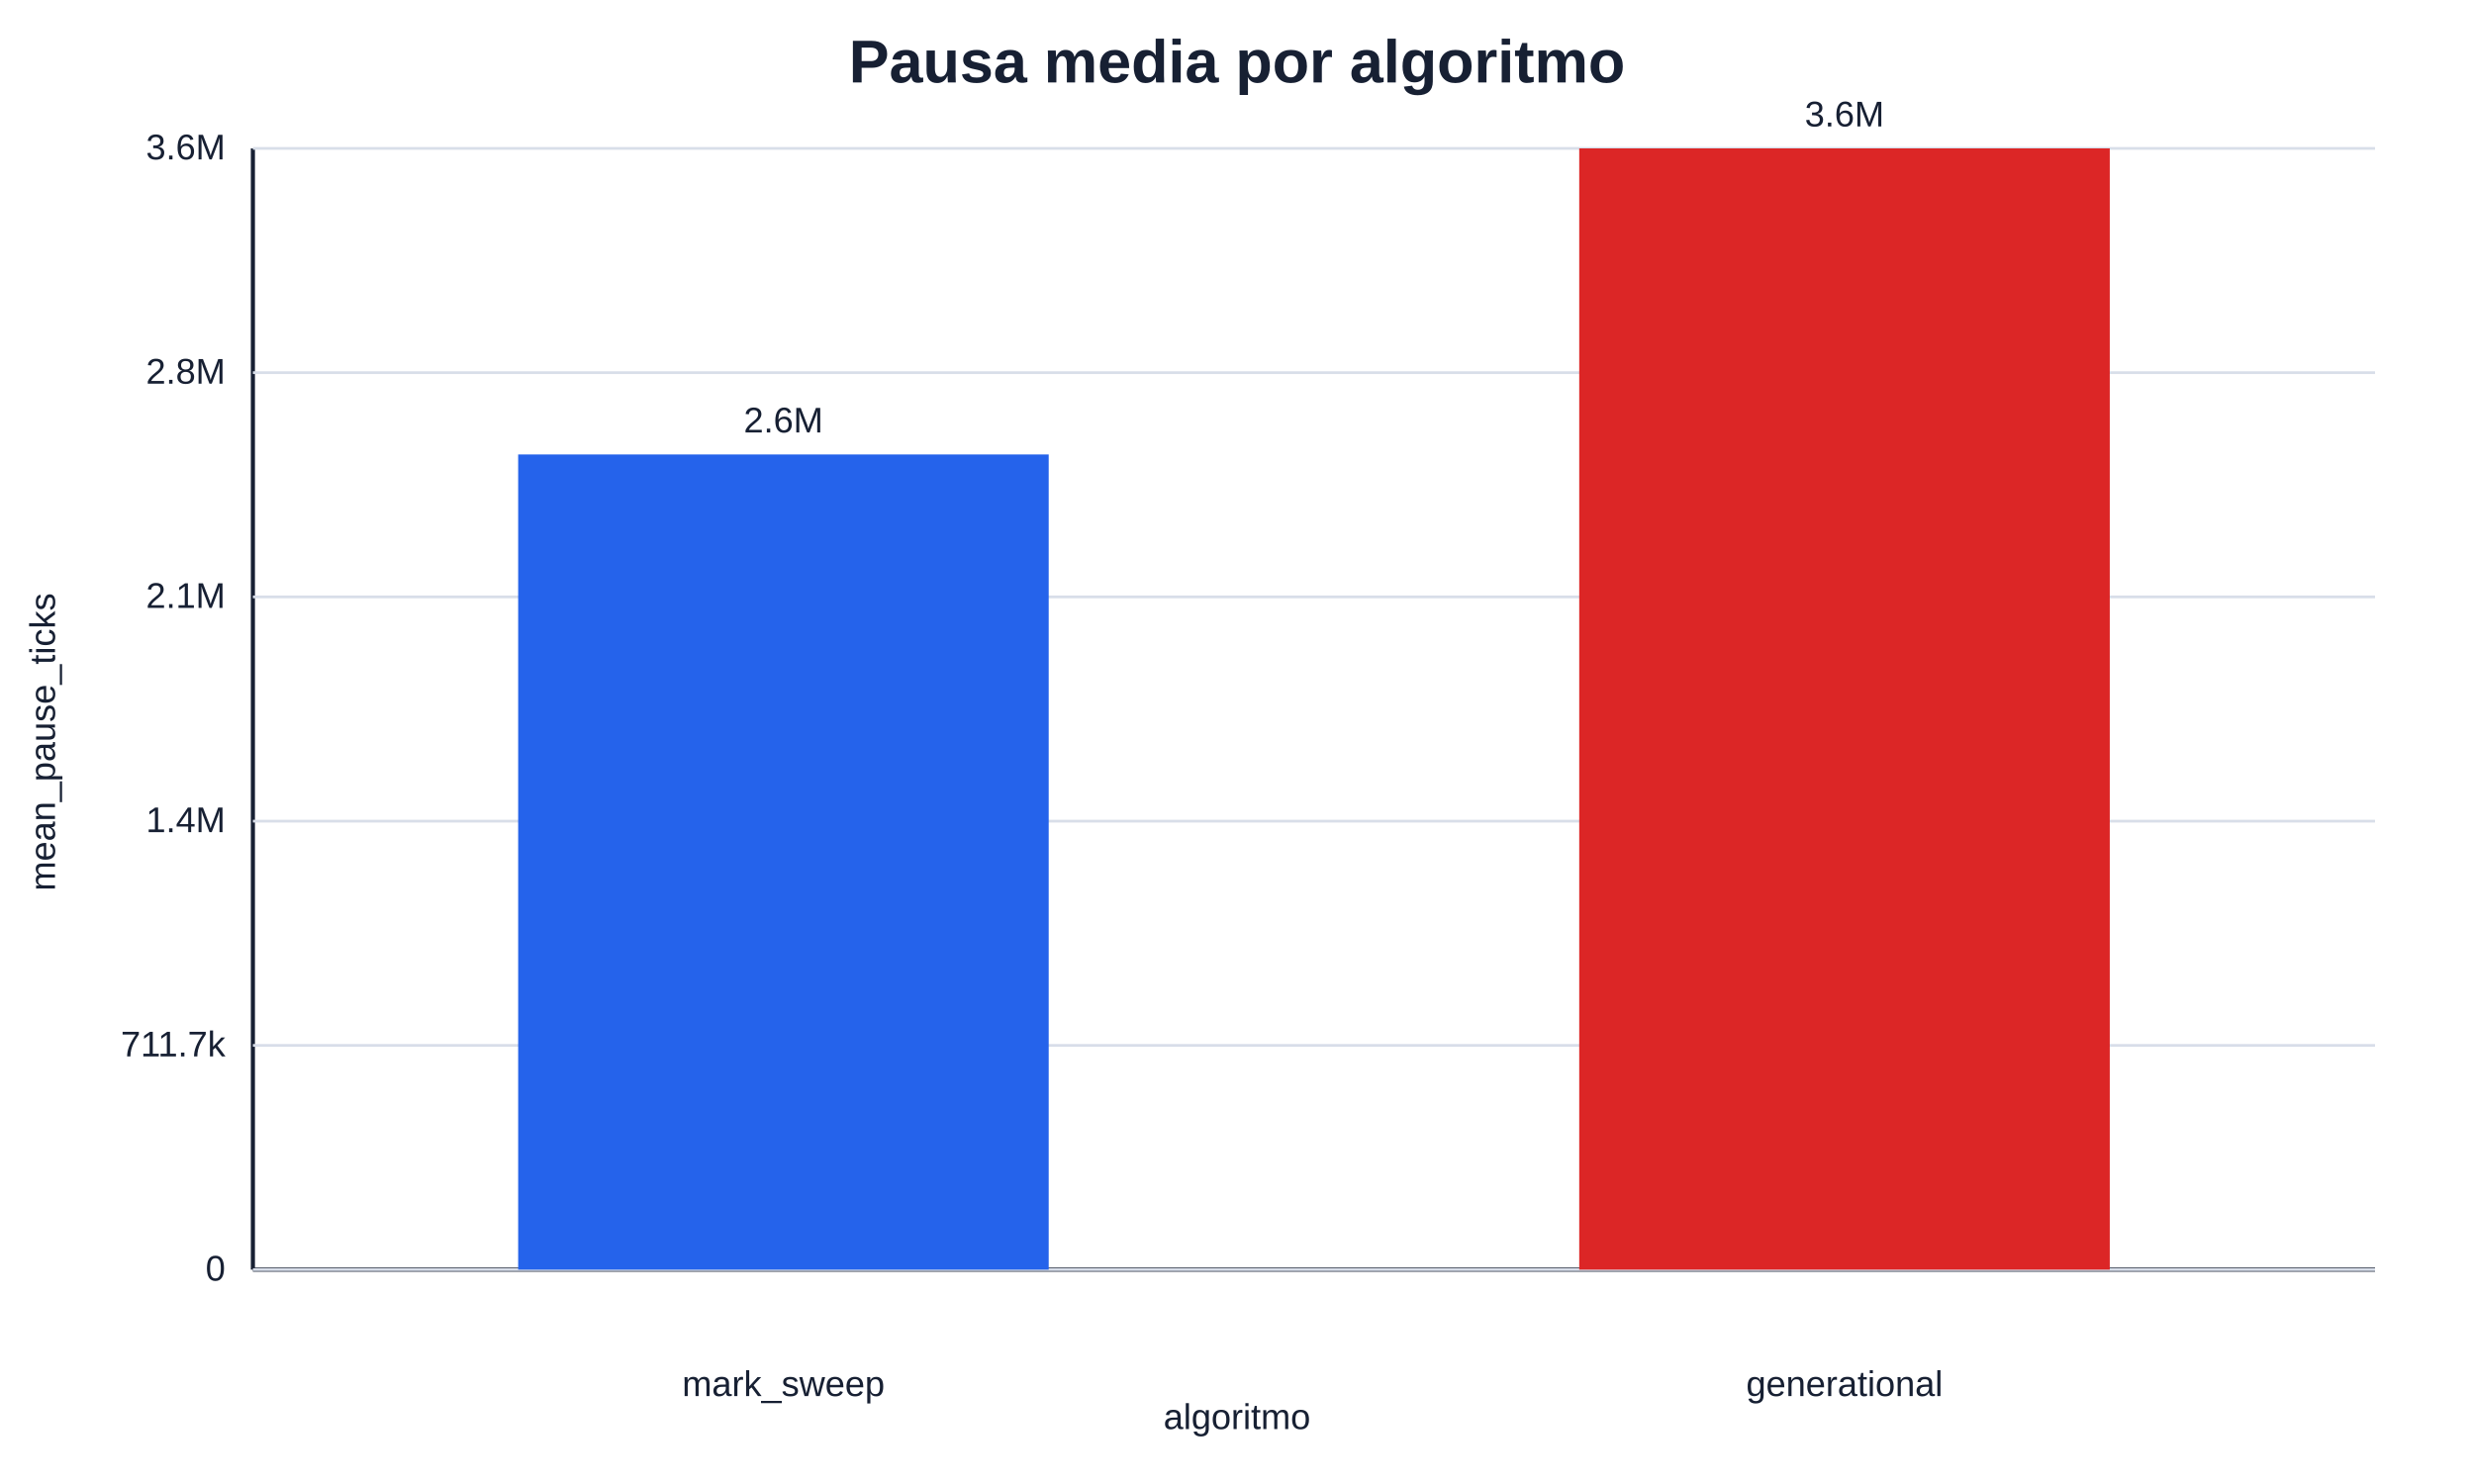
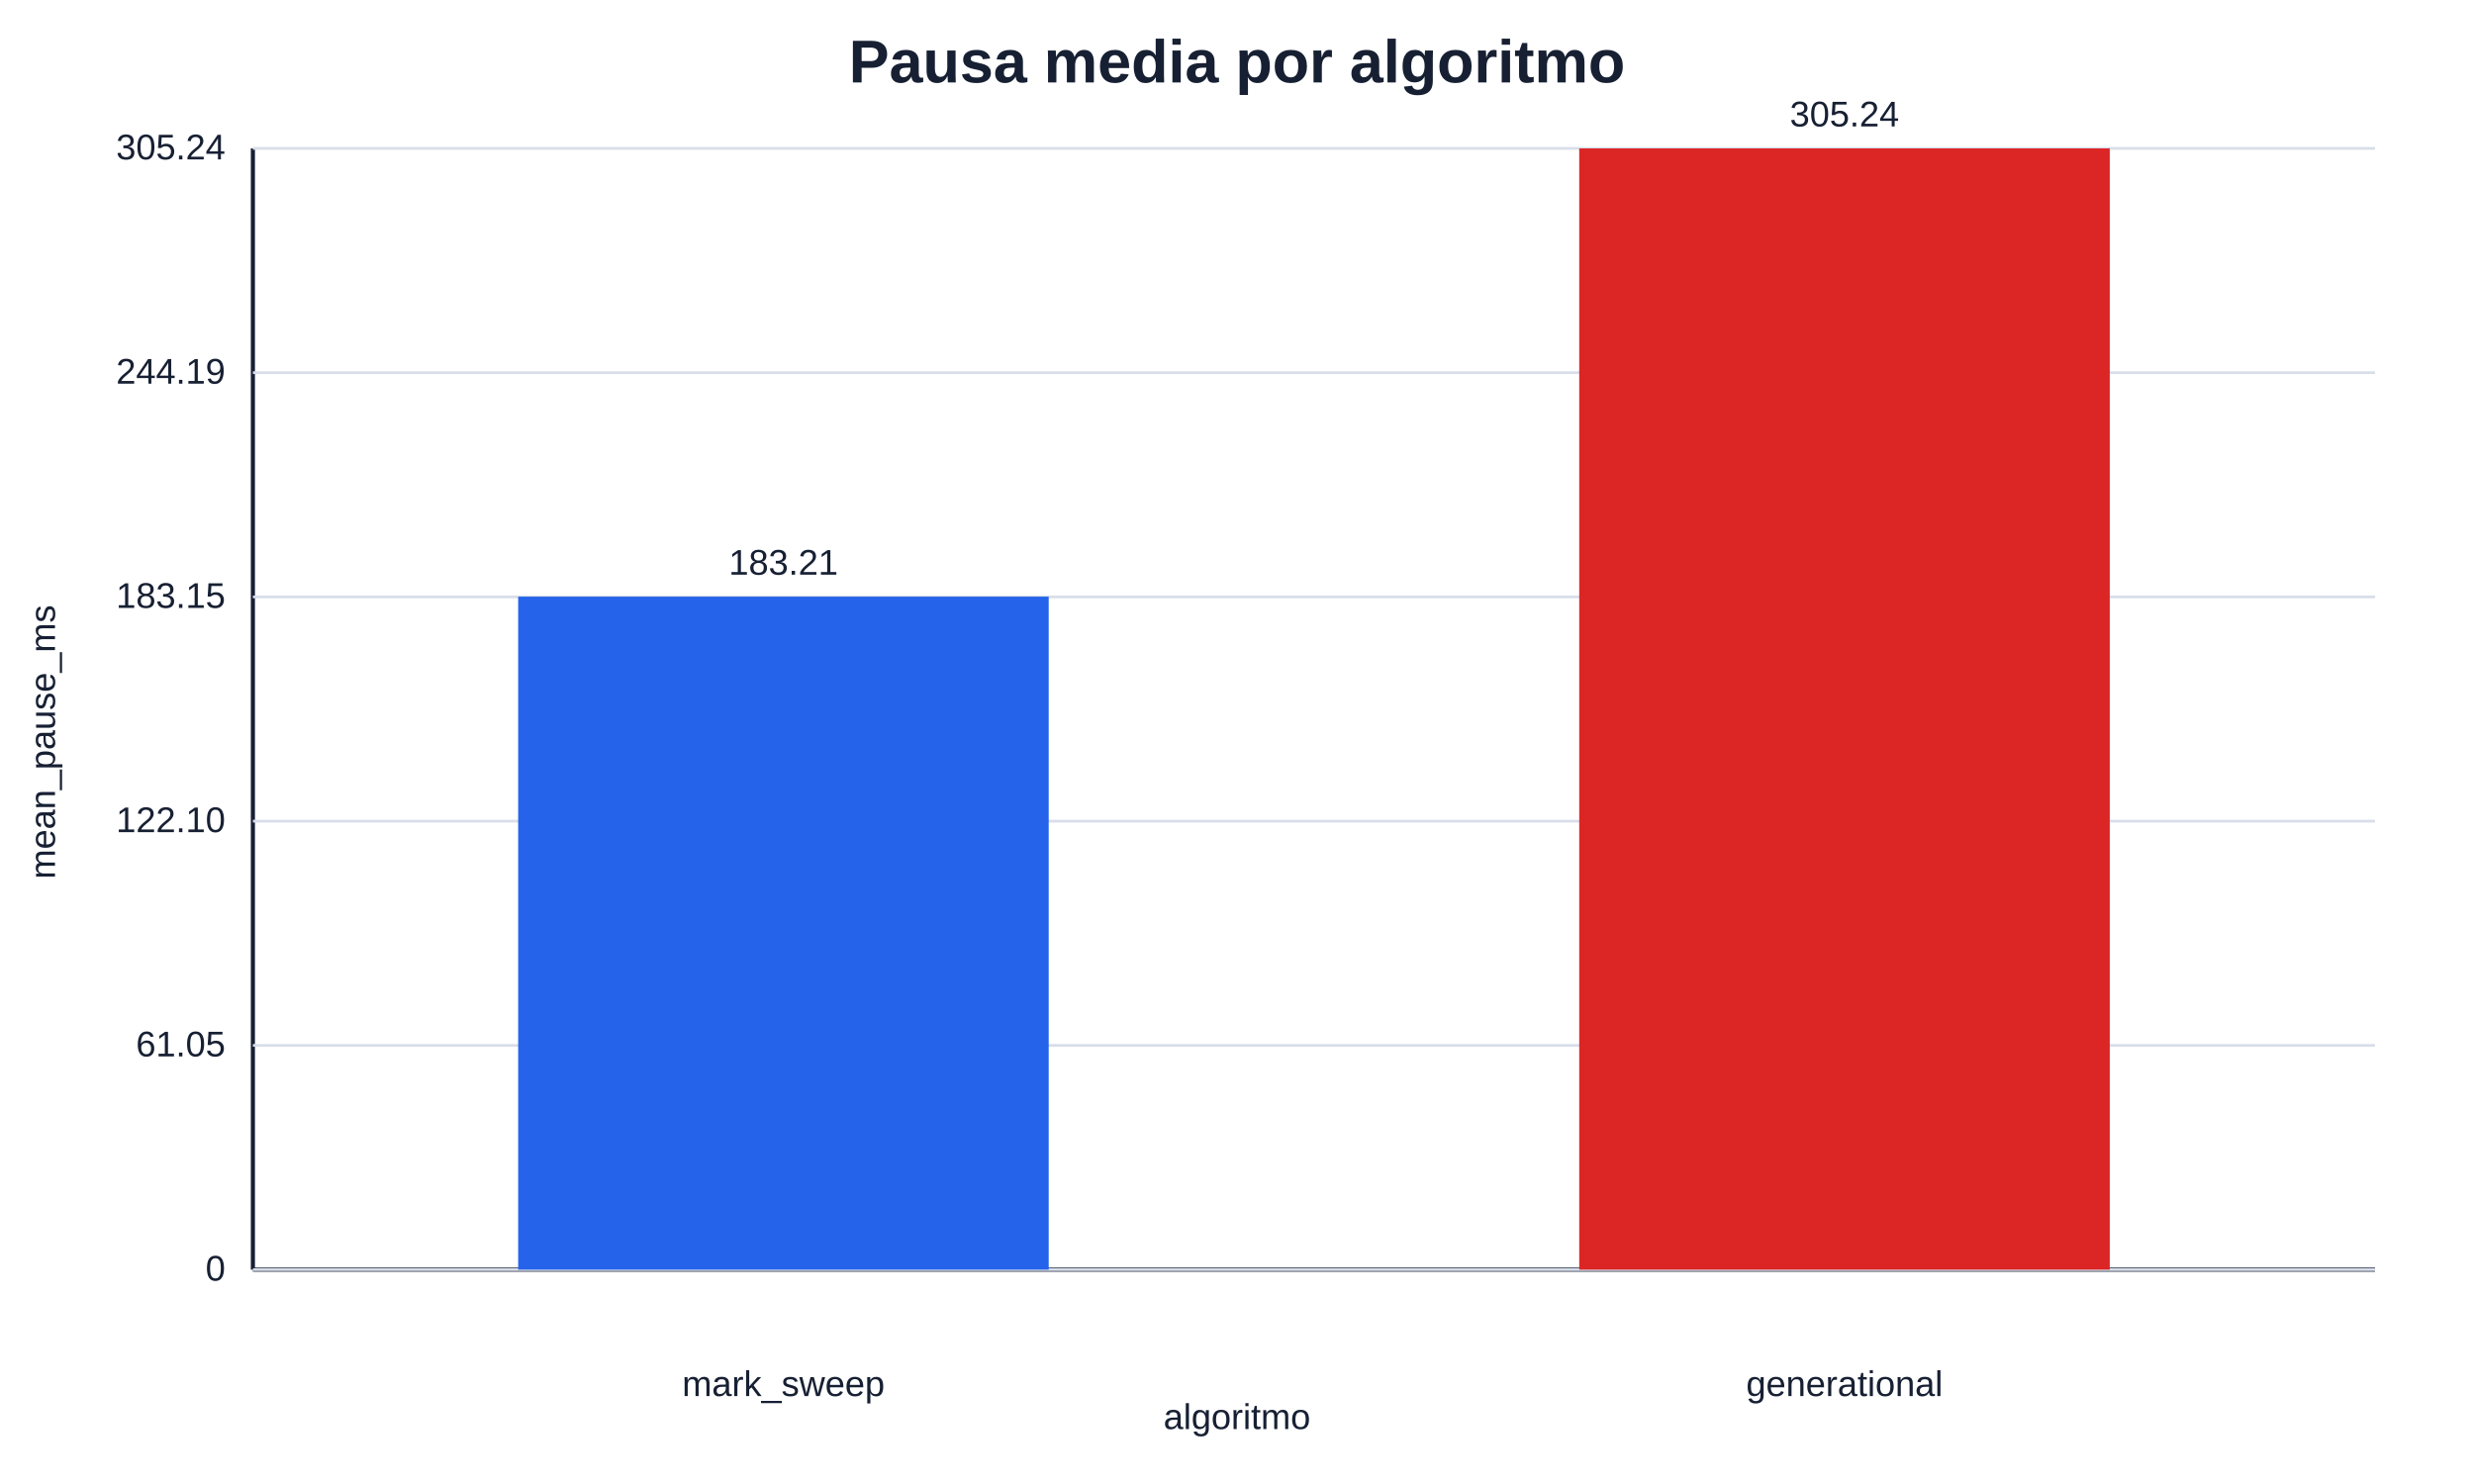
<svg xmlns="http://www.w3.org/2000/svg" width="900" height="540" viewBox="0 0 900 540">
  <style>
text{font-family:Segoe UI,Arial,sans-serif;font-size:13px;fill:#172033}
.title{font-size:22px;font-weight:700}
.axis{stroke:#172033;stroke-width:1.5}
.grid{stroke:#d8dee9;stroke-width:1}
.legend{font-size:12px}
</style>
  <rect width="100%" height="100%" fill="#ffffff" />
  <text x="450" y="30" text-anchor="middle" class="title">Pausa media por algoritmo</text>
  <line x1="92" y1="462" x2="864" y2="462" class="axis" />
  <line x1="92" y1="54" x2="92" y2="462" class="axis" />
  <line x1="92" y1="54.00" x2="864" y2="54.00" class="grid" />
-   <text x="82" y="58.00" text-anchor="end">3.6M</text>
+   <text x="82" y="58.00" text-anchor="end">305.24</text>
  <line x1="92" y1="135.60" x2="864" y2="135.60" class="grid" />
-   <text x="82" y="139.60" text-anchor="end">2.8M</text>
+   <text x="82" y="139.60" text-anchor="end">244.19</text>
  <line x1="92" y1="217.20" x2="864" y2="217.20" class="grid" />
-   <text x="82" y="221.20" text-anchor="end">2.1M</text>
+   <text x="82" y="221.20" text-anchor="end">183.15</text>
  <line x1="92" y1="298.80" x2="864" y2="298.80" class="grid" />
-   <text x="82" y="302.80" text-anchor="end">1.4M</text>
+   <text x="82" y="302.80" text-anchor="end">122.10</text>
  <line x1="92" y1="380.40" x2="864" y2="380.40" class="grid" />
-   <text x="82" y="384.40" text-anchor="end">711.7k</text>
+   <text x="82" y="384.40" text-anchor="end">61.05</text>
  <line x1="92" y1="462.00" x2="864" y2="462.00" class="grid" />
  <text x="82" y="466.00" text-anchor="end">0</text>
  <text x="450" y="520" text-anchor="middle">algoritmo</text>
-   <text transform="translate(20 270) rotate(-90)" text-anchor="middle">mean_pause_ticks</text>
-   <rect x="188.50" y="165.37" width="193.00" height="296.63" fill="#2563eb" />
+   <text transform="translate(20 270) rotate(-90)" text-anchor="middle">mean_pause_ms</text>
+   <rect x="188.50" y="217.12" width="193.00" height="244.88" fill="#2563eb" />
  <text x="285.00" y="508" text-anchor="middle">mark_sweep</text>
-   <text x="285.00" y="157.37" text-anchor="middle">2.6M</text>
+   <text x="285.00" y="209.12" text-anchor="middle">183.21</text>
  <rect x="574.50" y="54.00" width="193.00" height="408.00" fill="#dc2626" />
  <text x="671.00" y="508" text-anchor="middle">generational</text>
-   <text x="671.00" y="46.00" text-anchor="middle">3.6M</text>
+   <text x="671.00" y="46.00" text-anchor="middle">305.24</text>
</svg>
